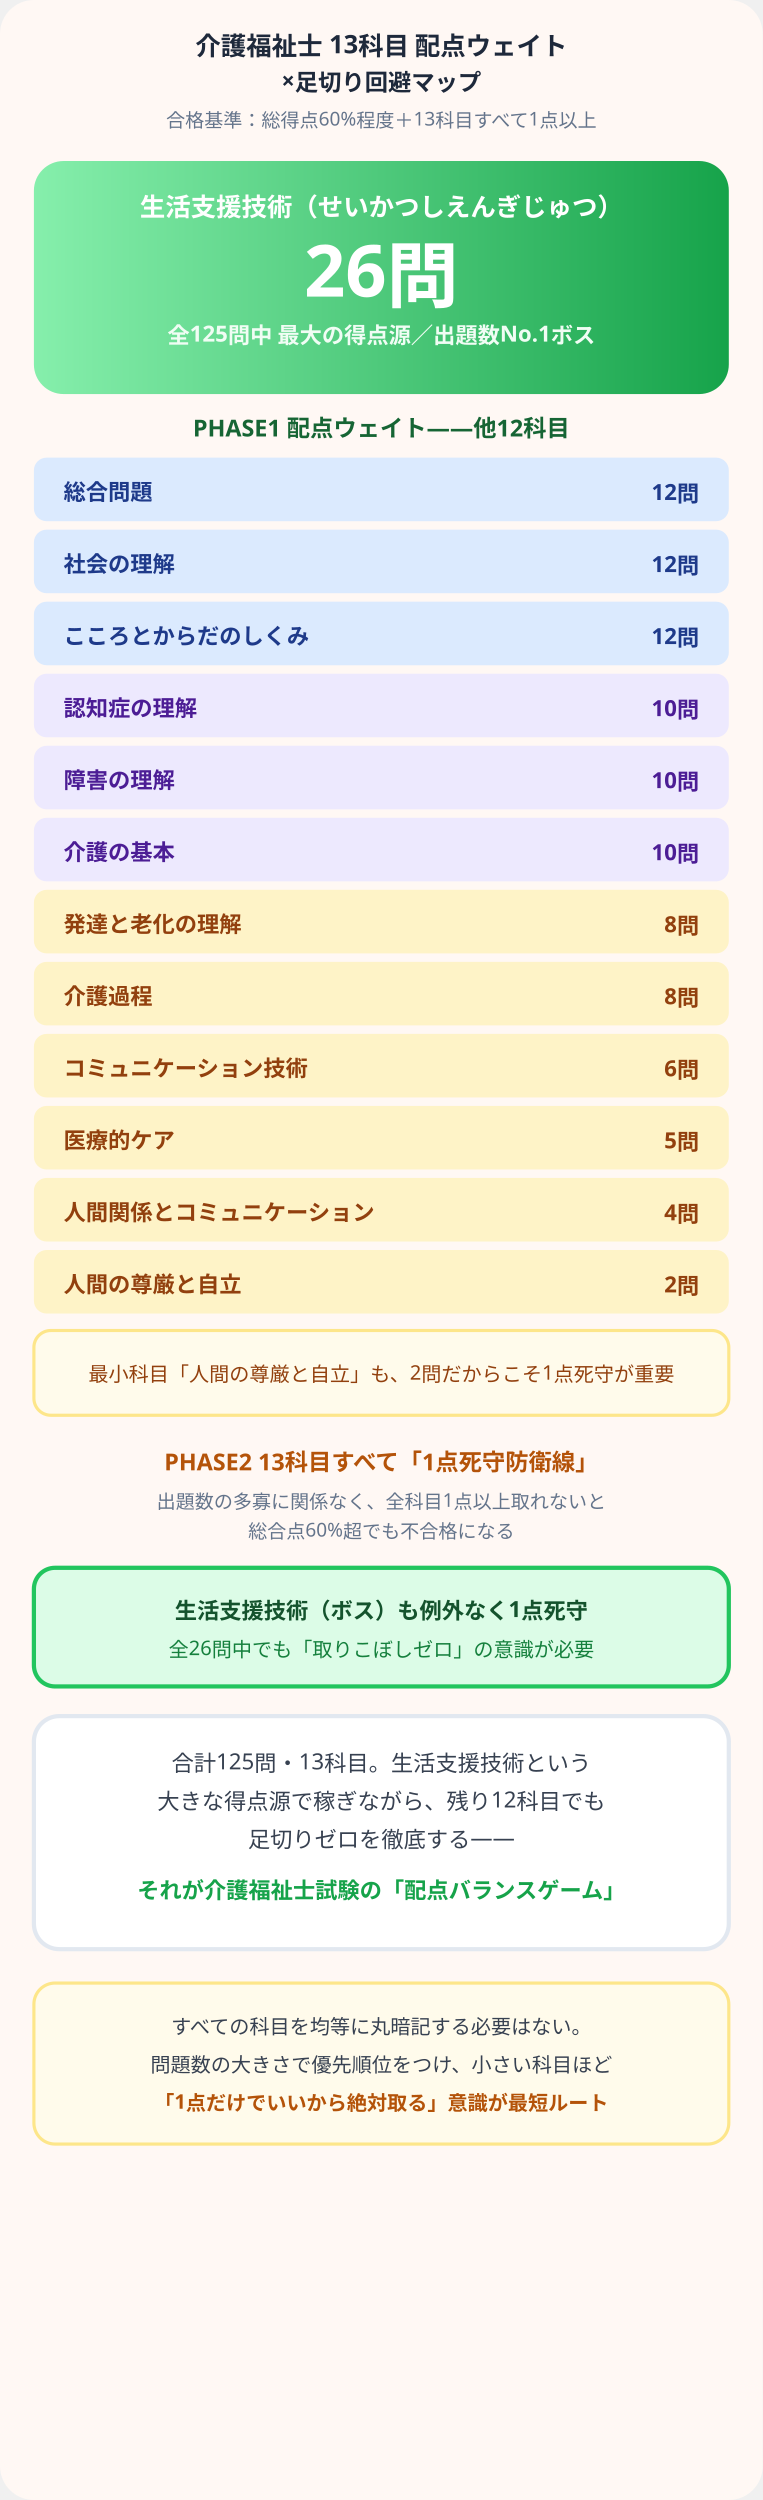
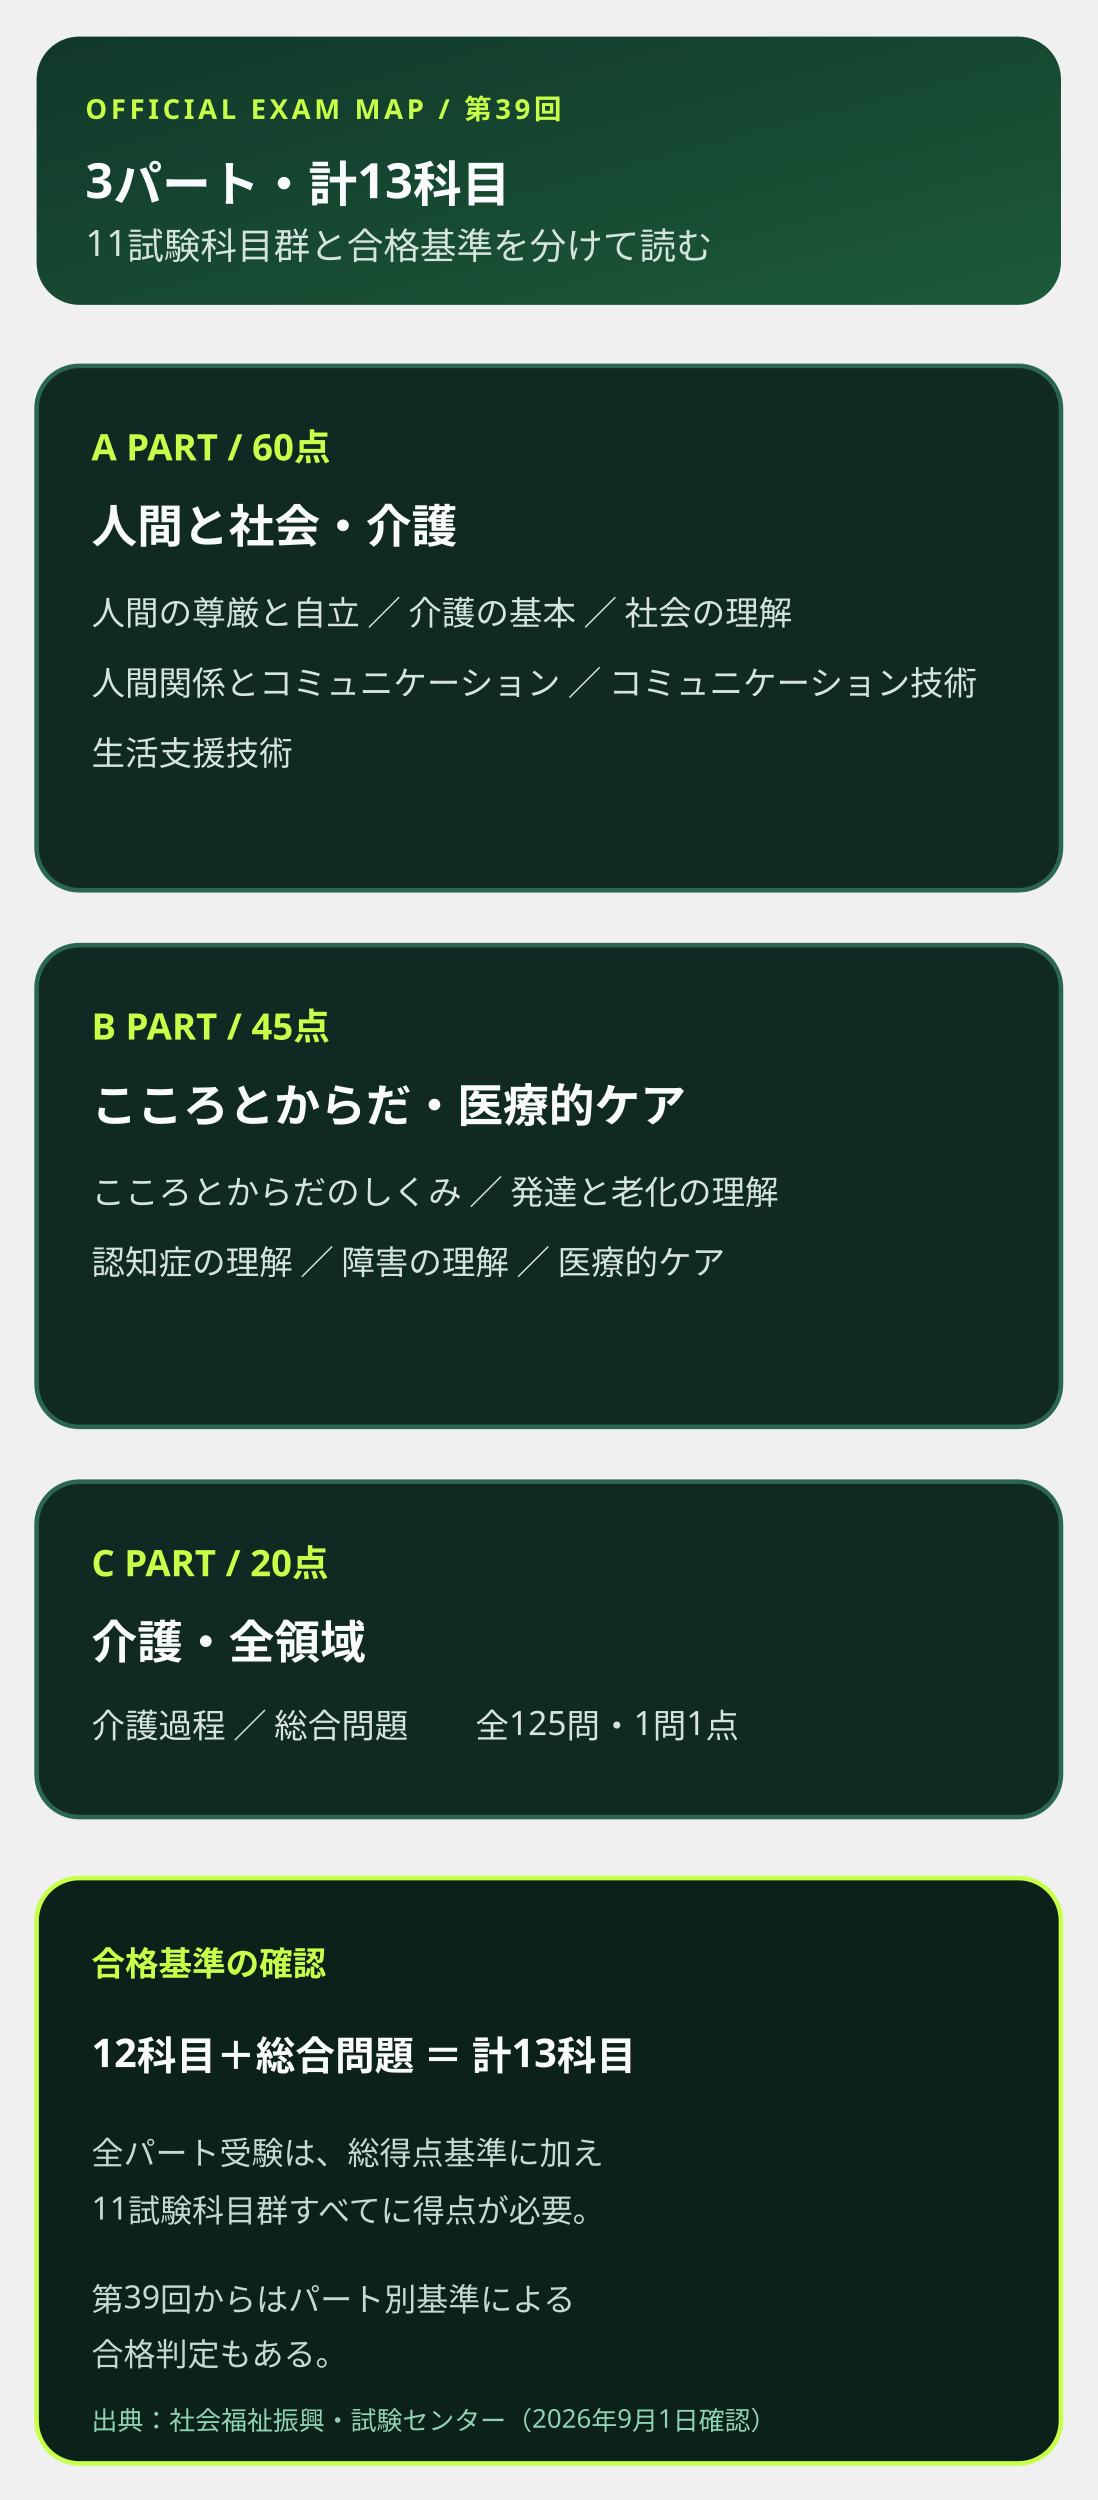
- <svg xmlns="http://www.w3.org/2000/svg" viewBox="0 0 360 1180" width="360" height="1180">
+ <svg xmlns="http://www.w3.org/2000/svg" viewBox="0 0 360 820" width="360" height="820" role="img" aria-labelledby="svgtitle svgdesc">
  <defs>
-     <linearGradient id="kmBossM" x1="0" y1="0" x2="1" y2="0">
-       <stop offset="0" stop-color="#86EFAC" />
-       <stop offset="1" stop-color="#16A34A" />
+     <linearGradient id="headerM" x1="0" y1="0" x2="1" y2="1">
+       <stop stop-color="#11372A" />
+       <stop offset="1" stop-color="#1C5A3A" />
    </linearGradient>
-     <style>text{font-family:'Noto Sans JP',system-ui,sans-serif;}</style>
  </defs>
-   <rect width="360" height="1180" rx="16" fill="#fff8f4" />
-   <text x="180" y="26" text-anchor="middle" font-size="12" font-weight="800" fill="#1E293B">介護福祉士 13科目 配点ウェイト</text>
-   <text x="180" y="42" text-anchor="middle" font-size="11" font-weight="800" fill="#1E293B">×足切り回避マップ</text>
-   <text x="180" y="60" text-anchor="middle" font-size="9" fill="#64748B">合格基準：総得点60%程度＋13科目すべて1点以上</text>
-   <rect x="16" y="76" width="328" height="110" rx="14" fill="url(#kmBossM)" />
-   <text x="180" y="102" text-anchor="middle" font-size="12" font-weight="800" fill="#fff">生活支援技術（せいかつしえんぎじゅつ）</text>
-   <text x="180" y="140" text-anchor="middle" font-size="34" font-weight="800" fill="#fff">26問</text>
-   <text x="180" y="162" text-anchor="middle" font-size="10.5" font-weight="700" fill="#F0FDF4">全125問中 最大の得点源／出題数No.1ボス</text>
-   <text x="180" y="206" text-anchor="middle" font-size="11" font-weight="800" fill="#166534">PHASE1 配点ウェイト——他12科目</text>
-   <g font-size="10.5" fill="#1E3A8A">
-     <rect x="16" y="216" width="328" height="30" rx="6" fill="#DBEAFE" />
-     <text x="30" y="236" font-weight="700">総合問題</text>
-     <text x="330" y="236" text-anchor="end" font-weight="800">12問</text>
-     <rect x="16" y="250" width="328" height="30" rx="6" fill="#DBEAFE" />
-     <text x="30" y="270" font-weight="700">社会の理解</text>
-     <text x="330" y="270" text-anchor="end" font-weight="800">12問</text>
-     <rect x="16" y="284" width="328" height="30" rx="6" fill="#DBEAFE" />
-     <text x="30" y="304" font-weight="700">こころとからだのしくみ</text>
-     <text x="330" y="304" text-anchor="end" font-weight="800">12問</text>
+   <rect x="12" y="12" width="336" height="88" rx="14" fill="url(#headerM)" />
+   <g font-family="system-ui, sans-serif">
+     <text x="28" y="39" fill="#C7FF49" font-size="9" font-weight="800" letter-spacing="1.2">OFFICIAL EXAM MAP / 第39回</text>
+     <text x="28" y="65" fill="#F8FAFC" font-size="16" font-weight="800">3パート・計13科目</text>
+     <text x="28" y="84" fill="#D6E4DE" font-size="12">11試験科目群と合格基準を分けて読む</text>
+     <rect x="12" y="120" width="336" height="172" rx="14" fill="#102A23" stroke="#2B6650" stroke-width="1.5" />
+     <text x="30" y="151" fill="#C7FF49" font-size="12" font-weight="800">A PART / 60点</text>
+     <text x="30" y="178" fill="#F8FAFC" font-size="15" font-weight="800">人間と社会・介護</text>
+     <text x="30" y="205" fill="#D6E4DE" font-size="11">人間の尊厳と自立 ／ 介護の基本 ／ 社会の理解</text>
+     <text x="30" y="228" fill="#D6E4DE" font-size="11">人間関係とコミュニケーション ／ コミュニケーション技術</text>
+     <text x="30" y="251" fill="#D6E4DE" font-size="11">生活支援技術</text>
+     <rect x="12" y="310" width="336" height="158" rx="14" fill="#102A23" stroke="#2B6650" stroke-width="1.5" />
+     <text x="30" y="341" fill="#C7FF49" font-size="12" font-weight="800">B PART / 45点</text>
+     <text x="30" y="368" fill="#F8FAFC" font-size="15" font-weight="800">こころとからだ・医療的ケア</text>
+     <text x="30" y="395" fill="#D6E4DE" font-size="11">こころとからだのしくみ ／ 発達と老化の理解</text>
+     <text x="30" y="418" fill="#D6E4DE" font-size="11">認知症の理解 ／ 障害の理解 ／ 医療的ケア</text>
+     <rect x="12" y="486" width="336" height="110" rx="14" fill="#102A23" stroke="#2B6650" stroke-width="1.5" />
+     <text x="30" y="517" fill="#C7FF49" font-size="12" font-weight="800">C PART / 20点</text>
+     <text x="30" y="544" fill="#F8FAFC" font-size="15" font-weight="800">介護・全領域</text>
+     <text x="30" y="570" fill="#D6E4DE" font-size="11">介護過程 ／ 総合問題　　全125問・1問1点</text>
+     <rect x="12" y="616" width="336" height="192" rx="14" fill="#0D211B" stroke="#C7FF49" stroke-width="1.5" />
+     <text x="30" y="648" fill="#C7FF49" font-size="11" font-weight="800">合格基準の確認</text>
+     <text x="30" y="678" fill="#F8FAFC" font-size="13" font-weight="800">12科目＋総合問題 ＝ 計13科目</text>
+     <text x="30" y="710" fill="#C8D9D2" font-size="10.5">全パート受験は、総得点基準に加え</text>
+     <text x="30" y="728" fill="#C8D9D2" font-size="10.5">11試験科目群すべてに得点が必要。</text>
+     <text x="30" y="758" fill="#C8D9D2" font-size="10.5">第39回からはパート別基準による</text>
+     <text x="30" y="776" fill="#C8D9D2" font-size="10.5">合格判定もある。</text>
+     <text x="30" y="797" fill="#8FD4B2" font-size="8.5">出典：社会福祉振興・試験センター（2026年9月1日確認）</text>
  </g>
-   <g font-size="10.5" fill="#4C1D95">
-     <rect x="16" y="318" width="328" height="30" rx="6" fill="#EDE9FE" />
-     <text x="30" y="338" font-weight="700">認知症の理解</text>
-     <text x="330" y="338" text-anchor="end" font-weight="800">10問</text>
-     <rect x="16" y="352" width="328" height="30" rx="6" fill="#EDE9FE" />
-     <text x="30" y="372" font-weight="700">障害の理解</text>
-     <text x="330" y="372" text-anchor="end" font-weight="800">10問</text>
-     <rect x="16" y="386" width="328" height="30" rx="6" fill="#EDE9FE" />
-     <text x="30" y="406" font-weight="700">介護の基本</text>
-     <text x="330" y="406" text-anchor="end" font-weight="800">10問</text>
-   </g>
-   <g font-size="10.5" fill="#92400E">
-     <rect x="16" y="420" width="328" height="30" rx="6" fill="#FEF3C7" />
-     <text x="30" y="440" font-weight="700">発達と老化の理解</text>
-     <text x="330" y="440" text-anchor="end" font-weight="800">8問</text>
-     <rect x="16" y="454" width="328" height="30" rx="6" fill="#FEF3C7" />
-     <text x="30" y="474" font-weight="700">介護過程</text>
-     <text x="330" y="474" text-anchor="end" font-weight="800">8問</text>
-     <rect x="16" y="488" width="328" height="30" rx="6" fill="#FEF3C7" />
-     <text x="30" y="508" font-weight="700">コミュニケーション技術</text>
-     <text x="330" y="508" text-anchor="end" font-weight="800">6問</text>
-     <rect x="16" y="522" width="328" height="30" rx="6" fill="#FEF3C7" />
-     <text x="30" y="542" font-weight="700">医療的ケア</text>
-     <text x="330" y="542" text-anchor="end" font-weight="800">5問</text>
-     <rect x="16" y="556" width="328" height="30" rx="6" fill="#FEF3C7" />
-     <text x="30" y="576" font-weight="700">人間関係とコミュニケーション</text>
-     <text x="330" y="576" text-anchor="end" font-weight="800">4問</text>
-     <rect x="16" y="590" width="328" height="30" rx="6" fill="#FEF3C7" />
-     <text x="30" y="610" font-weight="700">人間の尊厳と自立</text>
-     <text x="330" y="610" text-anchor="end" font-weight="800">2問</text>
-   </g>
-   <rect x="16" y="628" width="328" height="40" rx="8" fill="#FFFBEB" stroke="#FDE68A" stroke-width="1.5" />
-   <text x="180" y="652" text-anchor="middle" font-size="9.5" fill="#92400E">最小科目「人間の尊厳と自立」も、2問だからこそ1点死守が重要</text>
-   <text x="180" y="694" text-anchor="middle" font-size="11" font-weight="800" fill="#B45309">PHASE2 13科目すべて「1点死守防衛線」</text>
-   <text x="180" y="712" text-anchor="middle" font-size="9" fill="#64748B">出題数の多寡に関係なく、全科目1点以上取れないと</text>
-   <text x="180" y="726" text-anchor="middle" font-size="9" fill="#64748B">総合点60%超でも不合格になる</text>
-   <rect x="16" y="740" width="328" height="56" rx="10" fill="#DCFCE7" stroke="#22C55E" stroke-width="2" />
-   <text x="180" y="764" text-anchor="middle" font-size="10.5" font-weight="800" fill="#14532D">生活支援技術（ボス）も例外なく1点死守</text>
-   <text x="180" y="782" text-anchor="middle" font-size="9.5" fill="#15803D">全26問中でも「取りこぼしゼロ」の意識が必要</text>
-   <rect x="16" y="810" width="328" height="110" rx="12" fill="#FFFFFF" stroke="#E2E8F0" stroke-width="2" />
-   <text x="180" y="836" text-anchor="middle" font-size="10.5" fill="#374151">合計125問・13科目。生活支援技術という</text>
-   <text x="180" y="854" text-anchor="middle" font-size="10.5" fill="#374151">大きな得点源で稼ぎながら、残り12科目でも</text>
-   <text x="180" y="872" text-anchor="middle" font-size="10.5" fill="#374151">足切りゼロを徹底する——</text>
-   <text x="180" y="896" text-anchor="middle" font-size="10.5" font-weight="700" fill="#16A34A">それが介護福祉士試験の「配点バランスゲーム」</text>
-   <rect x="16" y="936" width="328" height="76" rx="10" fill="#FFFBEB" stroke="#FDE68A" stroke-width="1.5" />
-   <text x="180" y="960" text-anchor="middle" font-size="9.5" fill="#374151">すべての科目を均等に丸暗記する必要はない。</text>
-   <text x="180" y="978" text-anchor="middle" font-size="9.5" fill="#374151">問題数の大きさで優先順位をつけ、小さい科目ほど</text>
-   <text x="180" y="996" text-anchor="middle" font-size="9.5" font-weight="700" fill="#B45309">「1点だけでいいから絶対取る」意識が最短ルート</text>
</svg>
